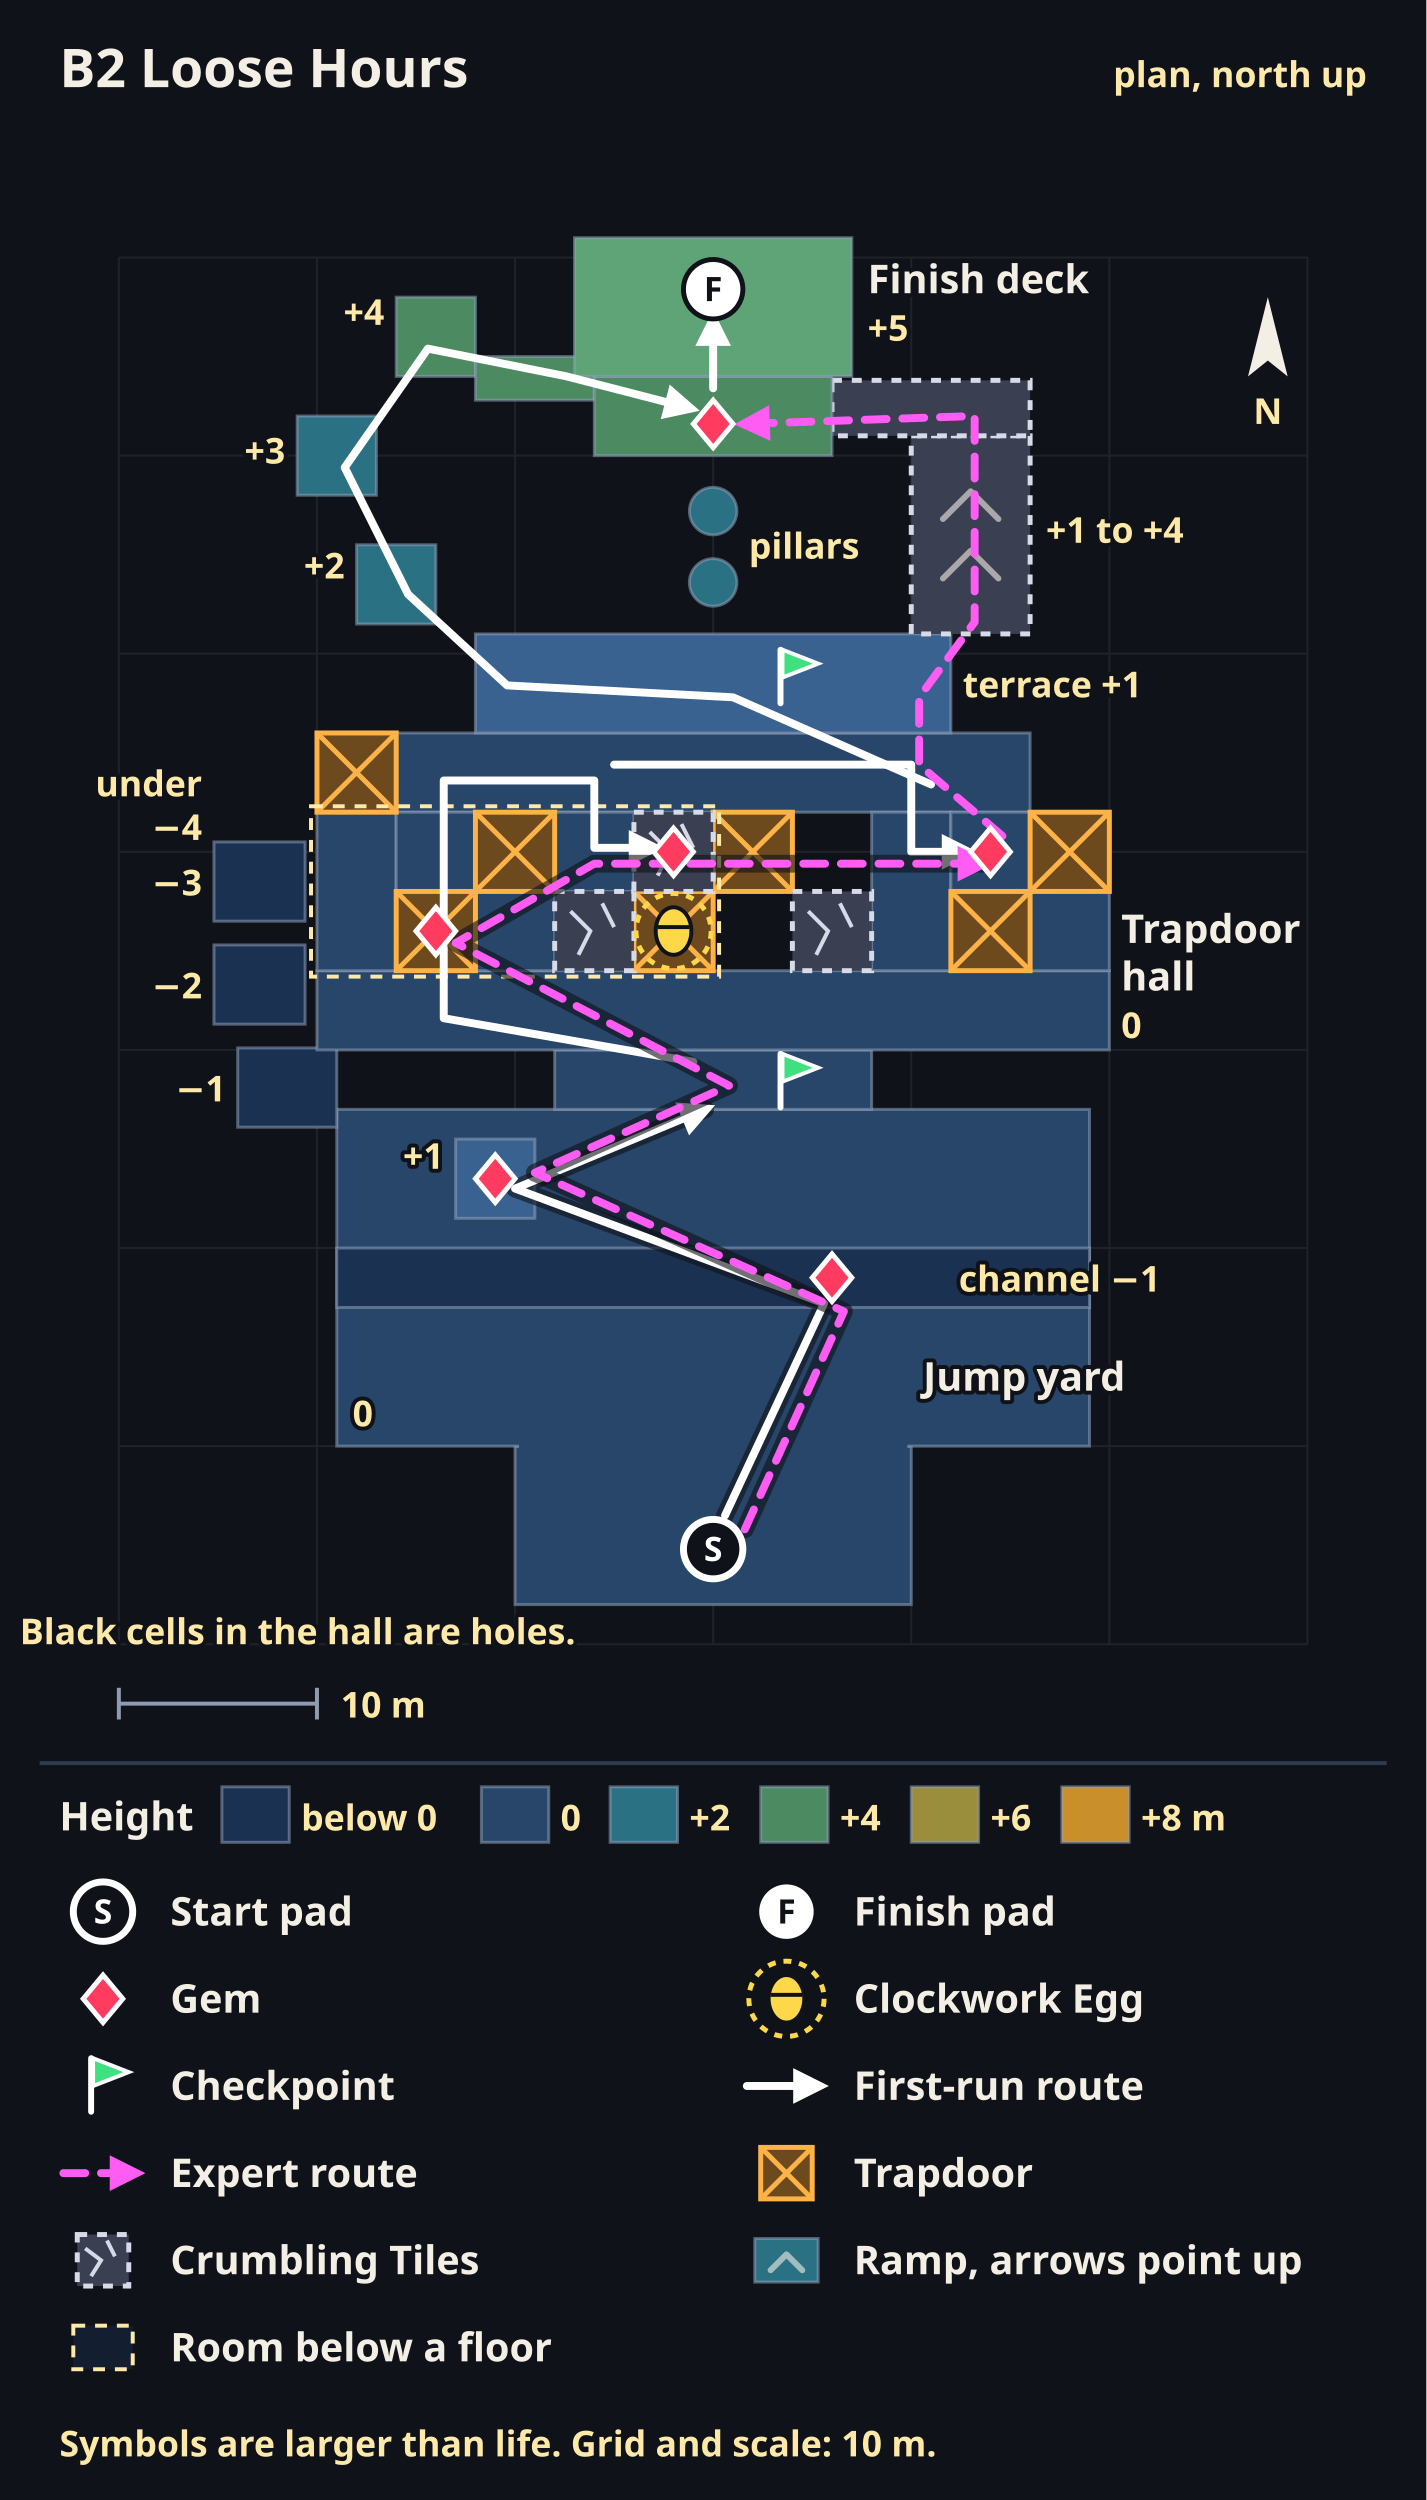
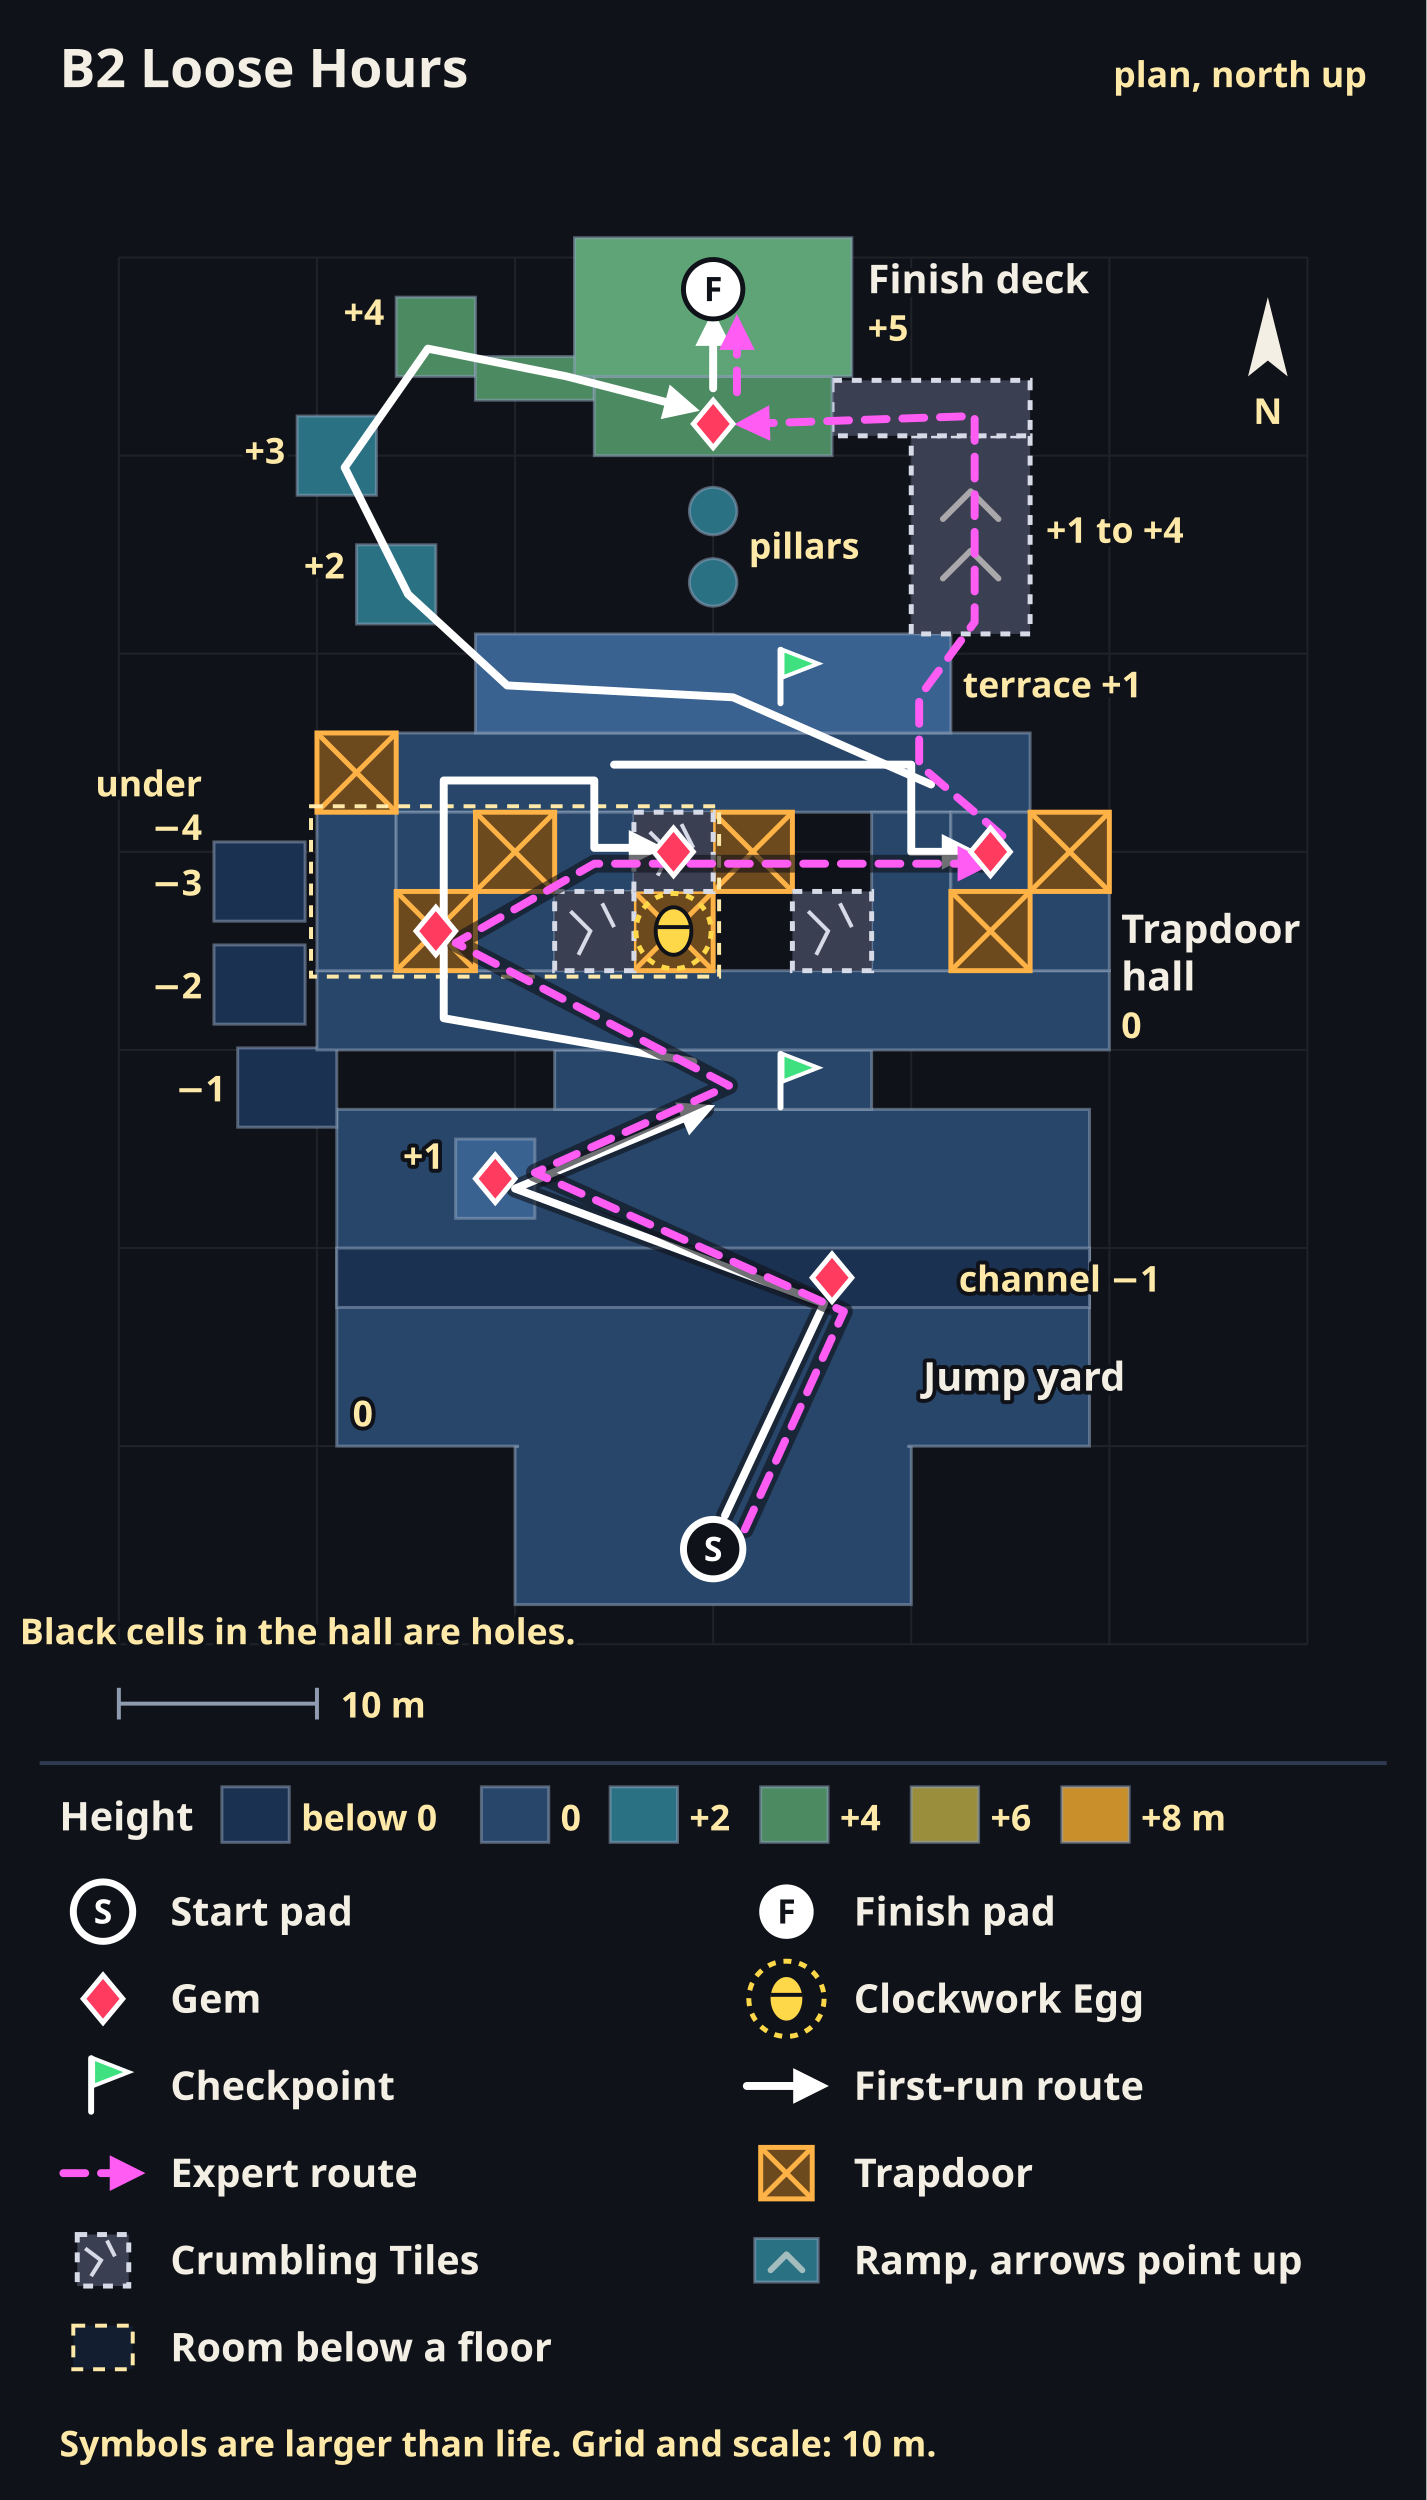
<svg xmlns="http://www.w3.org/2000/svg" viewBox="0 0 720 1262" role="img" aria-labelledby="b02title">
  <style>
.m-bg{fill:#0f1218}
.m-t{font:600 20px system-ui,'Noto Sans','DejaVu Sans',sans-serif;fill:#f4efe4;paint-order:stroke;stroke:#0f1218;stroke-width:4px;stroke-linejoin:round}
.m-h{font-size:27px;font-weight:700}
.m-s{font-size:18px;fill:#ffe9a8}
.m-n{font:700 17px system-ui,'Noto Sans','DejaVu Sans',sans-serif;fill:#0f1218;text-anchor:middle}
.m-mid{text-anchor:middle}
.m-end{text-anchor:end}
.m-grid{stroke:#ffffff;stroke-opacity:.07;stroke-width:1;fill:none}
.m-axis{stroke:#8f9bb0;stroke-width:2;fill:none}
.m-edge{stroke:#8fa0ba;stroke-opacity:.55;stroke-width:1.5}
.e-2{fill:#1b3152}
.e0{fill:#27466a}
.e2{fill:#2a7183}
.e4{fill:#4c8a62}
.e6{fill:#9a8d3c}
.e8{fill:#c98f2b}
.m-dish{fill:#1f3a5a;stroke:#d8a737;stroke-width:2;stroke-dasharray:3 5}
.m-inlay{fill:none;stroke:#d8a737;stroke-width:2;stroke-opacity:.7}
.m-chev{fill:none;stroke:#f4efe4;stroke-opacity:.6;stroke-width:3;stroke-linecap:round;stroke-linejoin:round}
.m-wall{stroke:#aab4c4;stroke-width:5;stroke-linecap:round;fill:none}
.m-pillar{fill:#0b0d12;stroke:#8f9bb0;stroke-width:2}
.m-beam{stroke:#e9c46a;stroke-width:11;stroke-linecap:round;fill:none}
.m-under{fill:#172a44;fill-opacity:.55;stroke:#ffe9a8;stroke-width:2;stroke-dasharray:6 5}
.m-trap{fill:#6d4a1e;stroke:#ffb347;stroke-width:2.5}
.m-trapx{stroke:#ffb347;stroke-width:2.5;fill:none}
.m-crum{fill:#3b3f52;stroke:#d7dbe8;stroke-width:2.5;stroke-dasharray:5 5}
.m-crack{stroke:#d7dbe8;stroke-width:2;fill:none}
.m-mp{fill:#8b5cf6;stroke:#efe7ff;stroke-width:2.5}
.m-mpp{stroke:#c4b5fd;stroke-width:3;stroke-dasharray:3 7;stroke-linecap:round;fill:none}
.m-gear{fill:#5b6478;stroke:#e9c46a;stroke-width:7;stroke-dasharray:7 6}
.m-pend{stroke:#fb7185;stroke-width:4;stroke-linecap:round;fill:none}
.m-pendarc{stroke:#fb7185;stroke-width:2.5;stroke-dasharray:4 5;fill:none}
.m-bob{fill:#fb7185;stroke:#fff;stroke-width:2}
.m-case{fill:none;stroke:#0f1218;stroke-width:9;stroke-opacity:.6;stroke-linejoin:round;stroke-linecap:round}
.m-r1{fill:none;stroke:#ffffff;stroke-width:4;stroke-linejoin:round;stroke-linecap:round;marker-end:url(#b02a1)}
.m-r2{fill:none;stroke:#ff5cf4;stroke-width:4;stroke-dasharray:11 8;stroke-linejoin:round;stroke-linecap:round;marker-end:url(#b02a2)}
.m-sil{fill:#1a2230;stroke:#2d3a4f;stroke-width:1.5}
.m-solid{fill:#33415a;stroke:#2d3a4f;stroke-width:1.5}
.m-walk{fill:none;stroke:#e9c46a;stroke-width:4.5;stroke-linecap:round;stroke-linejoin:round}
.m-ship{fill:#4a3550;stroke:#7a5b83;stroke-width:1.5}
.m-zone{stroke:#8f9bb0;stroke-width:2;stroke-dasharray:10 8;fill:none}
.m-fall{fill:none;stroke:#8f9bb0;stroke-width:2.5;stroke-dasharray:2 7;stroke-linecap:round;marker-end:url(#b02a3)}
.m-box{fill:#141925;stroke:#2d3a4f;stroke-width:2}
</style>
  <defs>
    <marker id="b02a1" viewBox="0 0 10 10" refX="7" refY="5" markerWidth="4.5" markerHeight="4.5" orient="auto-start-reverse">
      <path d="M0 0L10 5L0 10z" fill="#ffffff" />
    </marker>
    <marker id="b02a2" viewBox="0 0 10 10" refX="7" refY="5" markerWidth="4.5" markerHeight="4.5" orient="auto-start-reverse">
      <path d="M0 0L10 5L0 10z" fill="#ff5cf4" />
    </marker>
    <marker id="b02a3" viewBox="0 0 10 10" refX="7" refY="5" markerWidth="5" markerHeight="5" orient="auto-start-reverse">
      <path d="M0 0L10 5L0 10z" fill="#8f9bb0" />
    </marker>
    <g id="b02gem">
      <path d="M0-12L10 0L0 12L-10 0z" fill="#ff3b5f" stroke="#fff" stroke-width="2.5" />
    </g>
    <g id="b02egg">
      <circle r="19" fill="none" stroke="#ffd84a" stroke-width="2.5" stroke-dasharray="4 4" />
      <ellipse rx="9" ry="12" fill="#ffd84a" stroke="#0f1218" stroke-width="2" />
      <path d="M-8-2H8" stroke="#0f1218" stroke-width="2" />
    </g>
    <g id="b02start">
      <circle r="15" fill="#0f1218" stroke="#fff" stroke-width="3.5" />
      <text class="m-n" y="6" style="fill:#fff">S</text>
    </g>
    <g id="b02finish">
      <circle r="15" fill="#fff" stroke="#0f1218" stroke-width="2.5" />
      <text class="m-n" y="6">F</text>
    </g>
    <g id="b02cp">
      <path d="M-6 13V-14" stroke="#fff" stroke-width="3" stroke-linecap="round" />
      <path d="M-5-14L13-7L-5 0z" fill="#3ee07f" stroke="#fff" stroke-width="2" />
    </g>
    <g id="b02bump">
      <circle r="11" fill="#ff8a3d" stroke="#fff" stroke-width="2.5" />
      <circle r="4" fill="#0f1218" />
    </g>
    <g id="b02vent">
      <circle r="11" fill="#0f1218" stroke="#7dd3fc" stroke-width="3" />
      <path d="M-5 2L0-4L5 2M-5 7L0 1L5 7" fill="none" stroke="#7dd3fc" stroke-width="2.5" stroke-linecap="round" stroke-linejoin="round" />
    </g>
    <g id="b02spring">
      <circle r="12" fill="#b6f03c" stroke="#0f1218" stroke-width="2" />
      <path d="M-6 6L6 3L-6-1L6-4L-2-8" fill="none" stroke="#0f1218" stroke-width="2.5" stroke-linecap="round" stroke-linejoin="round" />
    </g>
    <g id="b02rest">
      <rect x="-10" y="-10" width="20" height="20" rx="4" fill="#0f1218" stroke="#3ee07f" stroke-width="2.5" />
      <path d="M-5 0H5" stroke="#3ee07f" stroke-width="3" stroke-linecap="round" />
    </g>
    <g id="b02gate">
      <path d="M-12 14V-6A12 12 0 0 1 12-6V14" fill="none" stroke="#fff" stroke-width="4" stroke-linecap="round" />
      <path d="M-5 14V-4M5 14V-4M0 14V-8" stroke="#fff" stroke-width="2" />
    </g>
  </defs>
  <rect class="m-bg" width="720" height="1262" />
  <text class="m-t m-h" x="30" y="44">B2 Loose Hours</text>
  <text class="m-t m-s m-end" x="690" y="44">plan, north up</text>
  <g transform="translate(0,70)">
    <defs>
      <g id="b02T">
        <rect class="m-trap" width="40" height="40" />
        <path class="m-trapx" d="M0 0L40 40M40 0L0 40" />
      </g>
      <g id="b02C">
        <rect class="m-crum" width="40" height="40" />
        <path class="m-crack" d="M8 10L18 20L12 32M24 6L30 18" />
      </g>
    </defs>
    <g transform="translate(60,-40)">
      <path class="m-grid" d="M0 100V800M100 100V800M200 100V800M300 100V800M400 100V800M500 100V800M600 100V800M0 100H600M0 200H600M0 300H600M0 400H600M0 500H600M0 600H600M0 700H600M0 800H600" />
      <rect class="e0 m-edge" x="200" y="700" width="200" height="80" />
      <rect class="e0 m-edge" x="110" y="530" width="380" height="170" />
      <rect class="e0" x="202" y="692" width="196" height="16" />
      <rect class="e-2 m-edge" x="110" y="600" width="380" height="30" />
      <rect class="e0 m-edge" x="170" y="545" width="40" height="40" style="fill:#3a6291" />
      <rect class="e0 m-edge" x="220" y="500" width="160" height="30" />
      <rect class="e-2 m-edge" x="48" y="395" width="46" height="40" />
      <rect class="e-2 m-edge" x="48" y="447" width="46" height="40" />
      <rect class="e-2 m-edge" x="60" y="499" width="50" height="40" />
      <rect class="e0 m-edge" x="100" y="460" width="400" height="40" />
      <rect class="e0 m-edge" x="140" y="340" width="320" height="40" />
      <rect class="e0 m-edge" x="100" y="380" width="40" height="80" />
      <rect class="e0 m-edge" x="140" y="380" width="40" height="40" />
      <rect class="e0 m-edge" x="180" y="420" width="40" height="40" />
      <rect class="e0 m-edge" x="220" y="380" width="40" height="40" />
      <rect class="e0 m-edge" x="380" y="380" width="40" height="80" />
      <rect class="e0 m-edge" x="420" y="380" width="40" height="40" />
      <rect class="e0 m-edge" x="460" y="420" width="40" height="40" />
      <use href="#b02T" x="100" y="340" />
      <use href="#b02T" x="140" y="420" />
      <use href="#b02T" x="180" y="380" />
      <use href="#b02T" x="260" y="420" />
      <use href="#b02T" x="300" y="380" />
      <use href="#b02T" x="420" y="420" />
      <use href="#b02T" x="460" y="380" />
      <use href="#b02C" x="220" y="420" />
      <use href="#b02C" x="260" y="380" />
      <use href="#b02C" x="340" y="420" />
      <rect class="m-under" x="97" y="377" width="206" height="86" style="fill:none" />
      <rect class="e0 m-edge" x="180" y="290" width="240" height="50" style="fill:#3a6291" />
      <rect class="e2 m-edge" x="120" y="245" width="40" height="40" />
      <rect class="e2 m-edge" x="90" y="180" width="40" height="40" />
      <rect class="e4 m-edge" x="140" y="120" width="40" height="40" />
      <rect class="e4 m-edge" x="180" y="150" width="60" height="22" />
      <circle class="e2 m-edge" cx="300" cy="264" r="12" />
      <circle class="e2 m-edge" cx="300" cy="228" r="12" />
      <rect class="m-crum" x="400" y="190" width="60" height="100" />
      <rect class="m-crum" x="360" y="162" width="100" height="28" />
      <path class="m-chev" d="M416 262L430 248L444 262M416 232L430 218L444 232" />
      <rect class="e4 m-edge" x="240" y="160" width="120" height="40" />
      <rect class="e4 m-edge" x="230" y="90" width="140" height="70" style="fill:#5fa477" />
      <path class="m-case" d="M306 735L356 628L200 570L296 530" />
      <path class="m-r1" d="M306 735L356 628L200 570L296 530" />
      <path class="m-r1" d="M290 506L164 484V364H240V398H270" />
      <path class="m-r1" d="M250 356H400V400H428" />
      <path class="m-r1" d="M410 366L310 322L196 316L146 270L114 206L156 146L226 160L288 176" />
      <path class="m-r1" d="M300 166V132" />
      <path class="m-case" d="M316 742L366 632L210 562L308 518L170 446L240 406H436" />
      <path class="m-r2" d="M316 742L366 632L210 562L308 518L170 446L240 406H436" />
      <path class="m-r2" d="M446 392L404 356V322L432 284V180L316 184" />
+       <path class="m-r2" d="M312 168V134" />
      <use href="#b02start" x="300" y="752" />
      <use href="#b02finish" x="300" y="116" />
      <use href="#b02gem" x="360" y="615" />
      <use href="#b02gem" x="190" y="565" />
      <use href="#b02gem" x="160" y="440" />
      <use href="#b02gem" x="280" y="400" />
      <use href="#b02gem" x="440" y="400" />
      <use href="#b02gem" x="300" y="184" />
      <use href="#b02cp" x="340" y="516" />
      <use href="#b02cp" x="340" y="312" />
      <use href="#b02egg" x="280" y="440" />
      <text class="m-t" x="406" y="672">Jump yard</text>
      <text class="m-t m-s" x="118" y="690">0</text>
      <text class="m-t m-s" x="424" y="622">channel −1</text>
      <text class="m-t m-s m-end" x="164" y="560">+1</text>
      <text class="m-t" x="506" y="446">Trapdoor</text>
      <text class="m-t" x="506" y="470">hall</text>
      <text class="m-t m-s" x="506" y="494">0</text>
      <text class="m-t m-s m-end" x="42" y="372">under</text>
      <text class="m-t m-s m-end" x="42" y="394">−4</text>
      <text class="m-t m-s m-end" x="42" y="422">−3</text>
      <text class="m-t m-s m-end" x="42" y="474">−2</text>
      <text class="m-t m-s m-end" x="54" y="526">−1</text>
      <text class="m-t m-s" x="426" y="322">terrace +1</text>
      <text class="m-t m-s m-end" x="114" y="262">+2</text>
      <text class="m-t m-s m-end" x="84" y="204">+3</text>
      <text class="m-t m-s m-end" x="134" y="134">+4</text>
      <text class="m-t m-s" x="318" y="252">pillars</text>
      <text class="m-t m-s" x="468" y="244">+1 to +4</text>
      <text class="m-t" x="378" y="118">Finish deck</text>
      <text class="m-t m-s" x="378" y="142">+5</text>
      <text class="m-t m-s" x="-50" y="800">Black cells in the hall are holes.</text>
      <path class="m-axis" d="M0 830H100M0 822V838M100 822V838" />
      <text class="m-t m-s" x="112" y="837">10 m</text>
      <path d="M570 160L580 120L590 160L580 152z" fill="#f4efe4" />
      <text class="m-t m-s m-mid" x="580" y="184">N</text>
    </g>
  </g>
  <path d="M20 890H700" stroke="#2d3a4f" stroke-width="2" />
  <text class="m-t" x="30" y="924">Height</text>
  <rect class="e-2 m-edge" x="112" y="902" width="34" height="28" />
  <text class="m-t m-s" x="152" y="924">below 0</text>
  <rect class="e0 m-edge" x="243" y="902" width="34" height="28" />
  <text class="m-t m-s" x="283" y="924">0</text>
  <rect class="e2 m-edge" x="308" y="902" width="34" height="28" />
  <text class="m-t m-s" x="348" y="924">+2</text>
  <rect class="e4 m-edge" x="384" y="902" width="34" height="28" />
  <text class="m-t m-s" x="424" y="924">+4</text>
  <rect class="e6 m-edge" x="460" y="902" width="34" height="28" />
  <text class="m-t m-s" x="500" y="924">+6</text>
  <rect class="e8 m-edge" x="536" y="902" width="34" height="28" />
  <text class="m-t m-s" x="576" y="924">+8 m</text>
  <g transform="translate(52,965)">
    <use href="#b02start" />
  </g>
  <text class="m-t" x="86" y="972">Start pad</text>
  <g transform="translate(397,965)">
    <use href="#b02finish" />
  </g>
  <text class="m-t" x="431" y="972">Finish pad</text>
  <g transform="translate(52,1009)">
    <use href="#b02gem" />
  </g>
  <text class="m-t" x="86" y="1016">Gem</text>
  <g transform="translate(397,1009)">
    <use href="#b02egg" />
  </g>
  <text class="m-t" x="431" y="1016">Clockwork Egg</text>
  <g transform="translate(52,1053)">
    <use href="#b02cp" />
  </g>
  <text class="m-t" x="86" y="1060">Checkpoint</text>
  <g transform="translate(397,1053)">
    <path class="m-r1" d="M-20 0H16" />
  </g>
  <text class="m-t" x="431" y="1060">First-run route</text>
  <g transform="translate(52,1097)">
    <path class="m-r2" d="M-20 0H16" />
  </g>
  <text class="m-t" x="86" y="1104">Expert route</text>
  <g transform="translate(397,1097)">
    <rect class="m-trap" x="-13" y="-13" width="26" height="26" />
    <path class="m-trapx" d="M-13-13L13 13M13-13L-13 13" />
  </g>
  <text class="m-t" x="431" y="1104">Trapdoor</text>
  <g transform="translate(52,1141)">
    <rect class="m-crum" x="-13" y="-13" width="26" height="26" />
    <path class="m-crack" d="M-9-6L-1 0L-6 8M2-10L6-2" />
  </g>
  <text class="m-t" x="86" y="1148">Crumbling Tiles</text>
  <g transform="translate(397,1141)">
    <rect class="e2 m-edge" x="-16" y="-11" width="32" height="22" />
    <path class="m-chev" d="M-8 5L0-3L8 5" />
  </g>
  <text class="m-t" x="431" y="1148">Ramp, arrows point up</text>
  <g transform="translate(52,1185)">
    <rect class="m-under" x="-15" y="-11" width="30" height="22" />
  </g>
  <text class="m-t" x="86" y="1192">Room below a floor</text>
  <text class="m-t m-s" x="30" y="1240">Symbols are larger than life. Grid and scale: 10 m.</text>
</svg>
